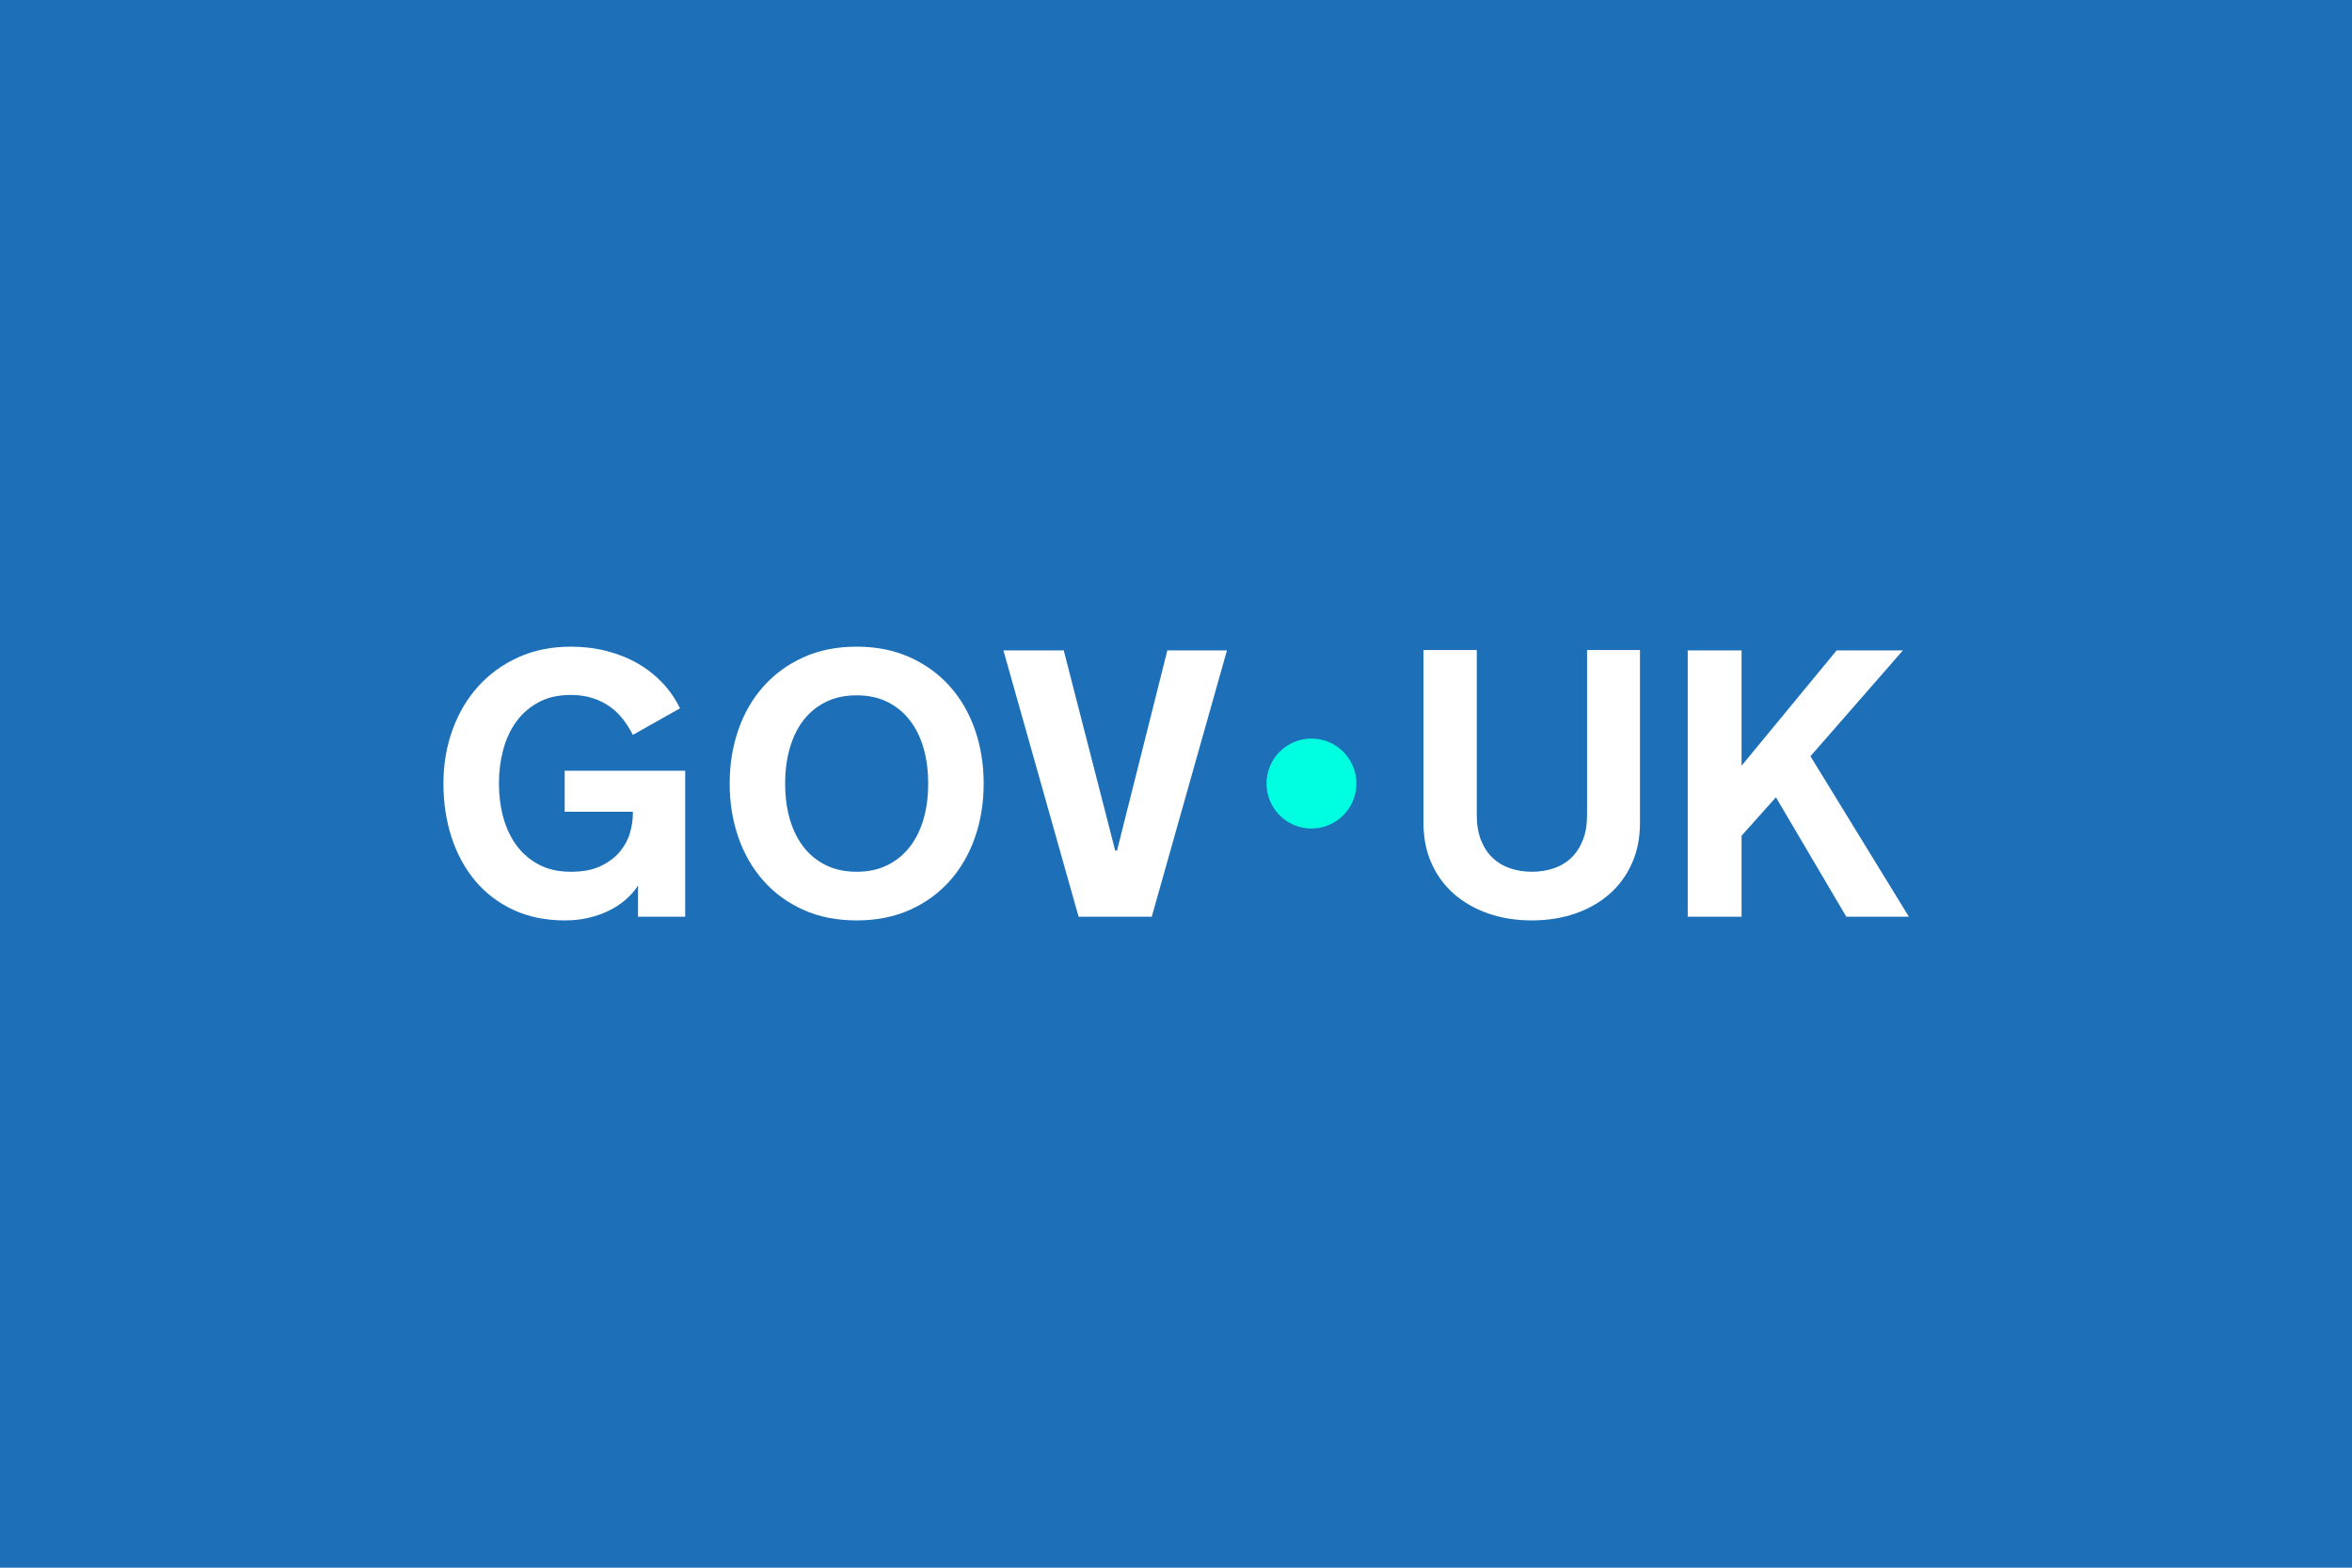
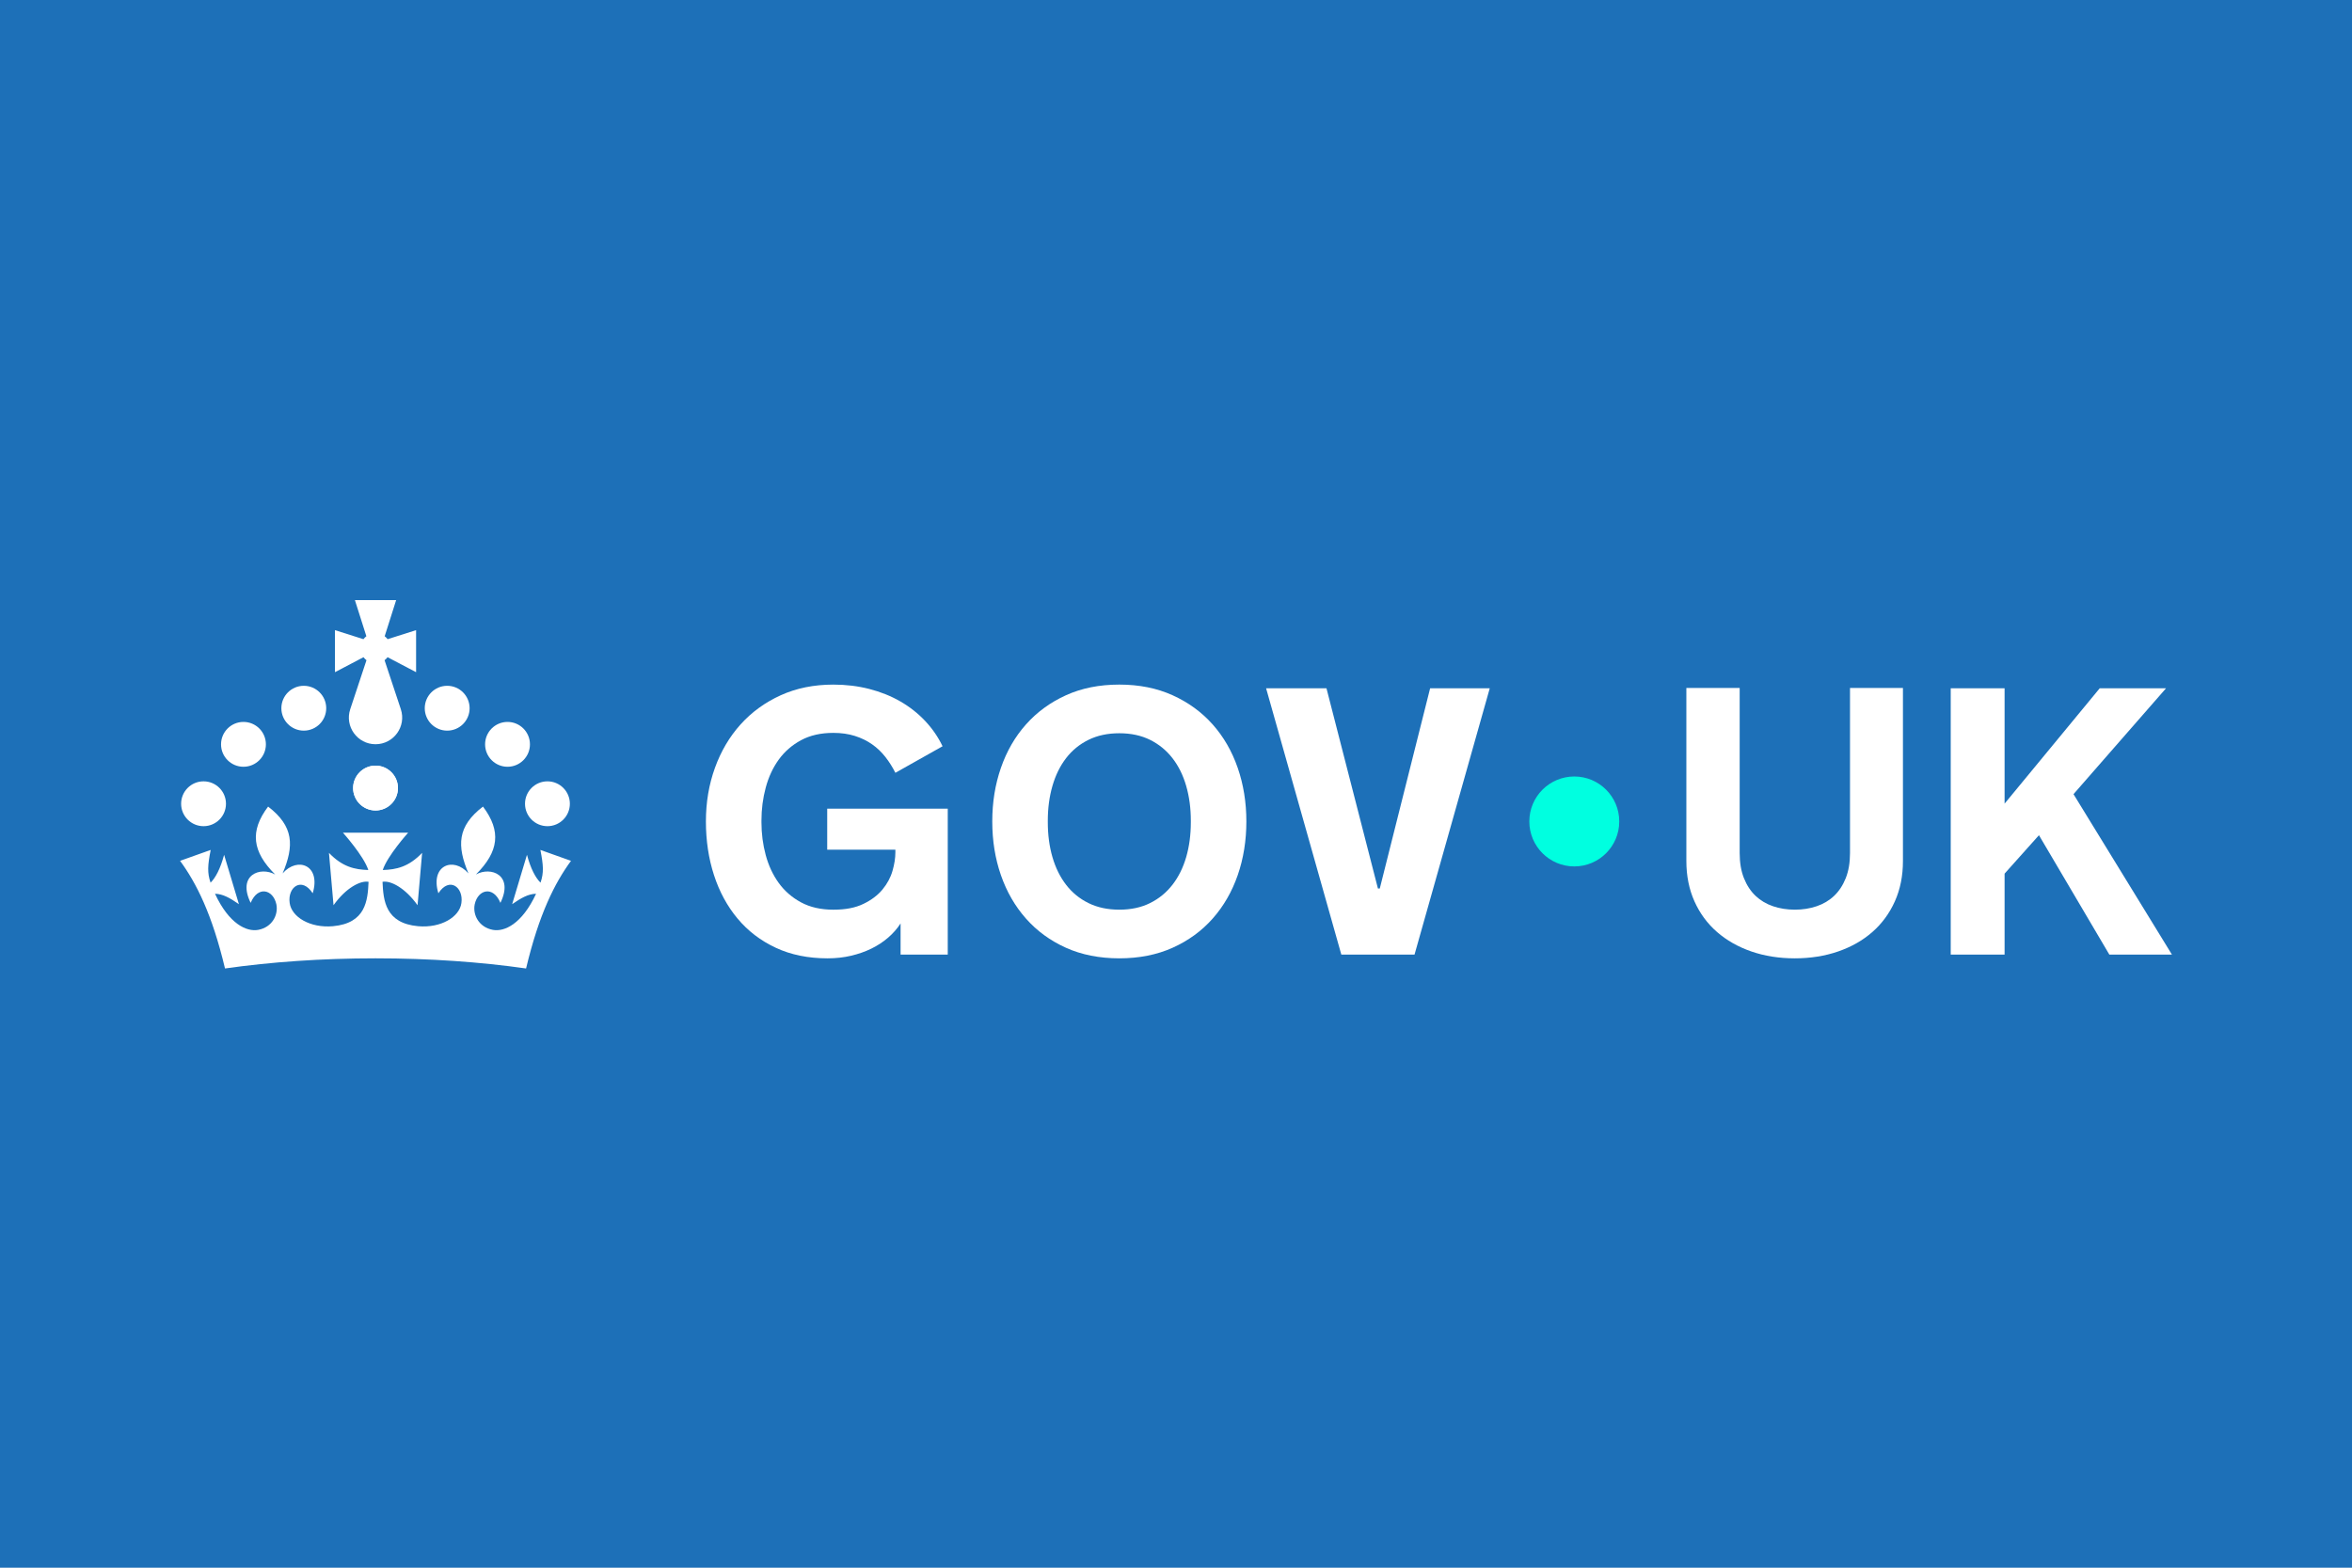
<svg xmlns="http://www.w3.org/2000/svg" width="480" height="320" viewBox="0 0 480 320" fill="none">
-   <g clip-path="url(#clip0_1259_1076)">
-     <rect width="480" height="320" fill="white" />
+   <g clip-path="url(#clip0_1108_1040)">
    <path d="M480 0H0V320H480V0Z" fill="#1D70B8" />
-     <path d="M267.646 169.114C272.712 169.114 276.819 165.006 276.819 159.937C276.819 154.869 272.712 150.76 267.646 150.76C262.58 150.76 258.473 154.869 258.473 159.937C258.473 165.006 262.58 169.114 267.646 169.114Z" fill="#00FFE0" />
-     <path d="M101.829 160.091C101.829 162.416 102.119 164.653 102.7 166.801C103.281 168.949 104.165 170.844 105.353 172.486C106.541 174.13 108.055 175.45 109.9 176.448C111.744 177.446 113.942 177.946 116.494 177.946C119.045 177.946 120.984 177.554 122.614 176.771C124.243 175.988 125.544 175.008 126.517 173.833C127.488 172.658 128.171 171.388 128.563 170.024C128.954 168.659 129.149 167.395 129.149 166.232V165.702H115.243V157.325H139.835V187.119H130.211V180.75C129.529 181.812 128.682 182.779 127.673 183.651C126.662 184.523 125.525 185.269 124.261 185.887C122.998 186.507 121.614 186.994 120.112 187.347C118.609 187.701 117.011 187.878 115.32 187.878C111.353 187.878 107.829 187.158 104.748 185.717C101.666 184.276 99.07 182.293 96.96 179.765C94.852 177.239 93.248 174.282 92.148 170.895C91.05 167.509 90.5 163.857 90.5 159.939C90.5 156.021 91.113 152.403 92.338 149.004C93.564 145.605 95.306 142.648 97.568 140.133C99.829 137.619 102.556 135.636 105.752 134.182C108.947 132.728 112.528 132.002 116.495 132.002C119.071 132.002 121.516 132.299 123.826 132.892C126.138 133.487 128.247 134.333 130.154 135.432C132.061 136.531 133.747 137.859 135.213 139.412C136.677 140.966 137.866 142.692 138.775 144.587L129.151 150.007C128.569 148.845 127.887 147.764 127.105 146.765C126.321 145.768 125.418 144.908 124.395 144.188C123.372 143.467 122.204 142.899 120.89 142.482C119.576 142.066 118.111 141.856 116.496 141.856C113.944 141.856 111.746 142.356 109.901 143.354C108.057 144.353 106.542 145.673 105.355 147.316C104.167 148.959 103.284 150.86 102.703 153.021C102.121 155.182 101.83 157.414 101.83 159.712V160.091H101.829Z" fill="white" />
-     <path d="M174.831 132C178.872 132 182.497 132.727 185.706 134.18C188.914 135.634 191.637 137.617 193.873 140.132C196.107 142.646 197.813 145.604 198.987 149.002C200.162 152.401 200.749 156.047 200.749 159.938C200.749 163.828 200.162 167.507 198.987 170.893C197.813 174.28 196.107 177.237 193.873 179.764C191.637 182.29 188.914 184.274 185.706 185.715C182.498 187.156 178.872 187.876 174.831 187.876C170.789 187.876 167.132 187.156 163.937 185.715C160.741 184.274 158.026 182.291 155.791 179.764C153.555 177.237 151.85 174.28 150.676 170.893C149.501 167.507 148.914 163.856 148.914 159.938C148.914 156.019 149.501 152.401 150.676 149.002C151.85 145.604 153.555 142.646 155.791 140.132C158.026 137.617 160.741 135.634 163.937 134.18C167.133 132.727 170.763 132 174.831 132ZM174.831 177.945C177.205 177.945 179.296 177.496 181.102 176.598C182.907 175.702 184.431 174.457 185.667 172.865C186.906 171.273 187.84 169.391 188.471 167.217C189.103 165.044 189.419 162.668 189.419 160.09V159.787C189.419 157.234 189.103 154.865 188.471 152.679C187.84 150.493 186.906 148.603 185.667 147.012C184.43 145.42 182.907 144.176 181.102 143.278C179.296 142.382 177.205 141.933 174.831 141.933C172.456 141.933 170.36 142.382 168.54 143.278C166.722 144.176 165.2 145.42 163.975 147.012C162.75 148.603 161.822 150.494 161.19 152.679C160.559 154.865 160.242 157.234 160.242 159.787V160.09C160.242 162.668 160.559 165.044 161.19 167.217C161.822 169.391 162.75 171.272 163.975 172.865C165.2 174.457 166.722 175.702 168.54 176.598C170.36 177.496 172.456 177.945 174.831 177.945Z" fill="white" />
-     <path d="M220.123 187.118L204.777 132.759H217.092L227.589 173.622H227.967L238.236 132.759H250.399L235.053 187.118H220.124H220.123Z" fill="white" />
-     <path d="M312.636 177.945C314.227 177.945 315.712 177.711 317.088 177.244C318.465 176.776 319.652 176.069 320.65 175.121C321.647 174.173 322.437 172.974 323.018 171.519C323.599 170.067 323.889 168.355 323.889 166.384V132.683H334.689V168.012C334.689 171.045 334.14 173.787 333.042 176.238C331.944 178.69 330.418 180.775 328.461 182.493C326.505 184.213 324.176 185.539 321.476 186.474C318.776 187.408 315.823 187.876 312.618 187.876C309.413 187.876 306.459 187.408 303.76 186.474C301.058 185.539 298.724 184.212 296.755 182.493C294.785 180.775 293.253 178.691 292.154 176.238C291.057 173.787 290.508 171.044 290.508 168.012V132.683H301.383V166.383C301.383 168.354 301.673 170.066 302.254 171.518C302.835 172.973 303.624 174.172 304.622 175.12C305.62 176.068 306.807 176.775 308.184 177.243C309.561 177.711 311.046 177.944 312.636 177.944V177.945Z" fill="white" />
-     <path d="M344.434 132.759H355.423V156.299L374.823 132.759H388.351L369.48 154.365L389.563 187.118H376.794L362.433 162.743L355.423 170.589V187.118H344.434V132.759Z" fill="white" />
+     <path d="M321.284 176.855C326.352 176.855 330.461 172.746 330.461 167.677C330.461 162.609 326.352 158.5 321.284 158.5C316.215 158.5 312.107 162.609 312.107 167.677C312.107 172.746 316.215 176.855 321.284 176.855Z" fill="#00FFE0" />
+     <path d="M155.398 167.831C155.398 170.156 155.688 172.393 156.27 174.541C156.85 176.689 157.735 178.584 158.923 180.227C160.111 181.87 161.627 183.19 163.472 184.189C165.317 185.187 167.516 185.687 170.069 185.687C172.621 185.687 174.561 185.295 176.191 184.512C177.821 183.729 179.123 182.749 180.096 181.573C181.068 180.398 181.751 179.128 182.143 177.764C182.535 176.399 182.73 175.136 182.73 173.973V173.442H168.818V165.065H193.42V194.86H183.792V188.491C183.109 189.553 182.262 190.52 181.252 191.392C180.241 192.263 179.104 193.009 177.84 193.628C176.576 194.247 175.192 194.734 173.689 195.088C172.185 195.442 170.587 195.618 168.894 195.618C164.926 195.618 161.401 194.898 158.318 193.457C155.235 192.017 152.638 190.033 150.527 187.506C148.417 184.979 146.813 182.022 145.713 178.635C144.614 175.249 144.064 171.598 144.064 167.68C144.064 163.761 144.677 160.143 145.903 156.744C147.129 153.345 148.872 150.388 151.135 147.874C153.397 145.359 156.125 143.376 159.322 141.922C162.519 140.469 166.101 139.742 170.07 139.742C172.647 139.742 175.093 140.039 177.404 140.632C179.717 141.227 181.827 142.073 183.735 143.172C185.643 144.271 187.329 145.599 188.796 147.152C190.261 148.706 191.45 150.432 192.36 152.327L182.731 157.747C182.149 156.585 181.467 155.505 180.684 154.506C179.9 153.508 178.997 152.648 177.974 151.928C176.95 151.208 175.781 150.639 174.467 150.222C173.153 149.806 171.687 149.597 170.071 149.597C167.518 149.597 165.319 150.097 163.474 151.095C161.628 152.093 160.113 153.413 158.925 155.056C157.737 156.699 156.853 158.601 156.272 160.762C155.69 162.922 155.399 165.154 155.399 167.452V167.831H155.398Z" fill="white" />
+     <path d="M228.431 139.74C232.474 139.74 236.101 140.467 239.312 141.92C242.521 143.374 245.244 145.357 247.481 147.872C249.717 150.387 251.423 153.344 252.598 156.743C253.773 160.141 254.36 163.787 254.36 167.678C254.36 171.568 253.773 175.248 252.598 178.634C251.423 182.02 249.717 184.978 247.481 187.504C245.245 190.031 242.521 192.015 239.312 193.456C236.102 194.896 232.474 195.617 228.431 195.617C224.388 195.617 220.729 194.896 217.533 193.456C214.336 192.015 211.62 190.032 209.384 187.504C207.147 184.978 205.441 182.02 204.266 178.634C203.091 175.248 202.504 171.596 202.504 167.678C202.504 163.76 203.091 160.141 204.266 156.743C205.441 153.344 207.147 150.387 209.384 147.872C211.62 145.357 214.336 143.374 217.533 141.92C220.73 140.467 224.362 139.74 228.431 139.74ZM228.431 185.685C230.807 185.685 232.899 185.237 234.705 184.339C236.511 183.442 238.035 182.197 239.273 180.605C240.511 179.013 241.446 177.131 242.078 174.957C242.709 172.784 243.026 170.408 243.026 167.831V167.527C243.026 164.974 242.709 162.605 242.078 160.419C241.446 158.233 240.511 156.344 239.273 154.752C238.035 153.16 236.511 151.916 234.705 151.018C232.899 150.122 230.807 149.673 228.431 149.673C226.056 149.673 223.959 150.122 222.138 151.018C220.319 151.916 218.797 153.16 217.571 154.752C216.345 156.344 215.417 158.234 214.785 160.419C214.153 162.605 213.837 164.974 213.837 167.527V167.831C213.837 170.408 214.153 172.784 214.785 174.957C215.417 177.131 216.345 179.012 217.571 180.605C218.797 182.197 220.319 183.442 222.138 184.339C223.959 185.237 226.056 185.685 228.431 185.685Z" fill="white" />
+     <path d="M273.742 194.858L258.389 140.499H270.71L281.211 181.363H281.589L291.862 140.499H304.031L288.678 194.858H273.743H273.742Z" fill="white" />
+     <path d="M366.294 185.685C367.886 185.685 369.371 185.451 370.748 184.984C372.125 184.517 373.313 183.809 374.311 182.861C375.308 181.913 376.099 180.714 376.681 179.26C377.261 177.807 377.552 176.095 377.552 174.124V140.423H388.356V175.752C388.356 178.786 387.807 181.528 386.709 183.978C385.611 186.43 384.083 188.515 382.126 190.234C380.169 191.953 377.839 193.279 375.138 194.214C372.436 195.148 369.482 195.617 366.276 195.617C363.069 195.617 360.114 195.148 357.414 194.214C354.711 193.279 352.376 191.952 350.406 190.234C348.435 188.515 346.902 186.431 345.803 183.978C344.705 181.528 344.156 178.785 344.156 175.752V140.423H355.036V174.123C355.036 176.094 355.326 177.806 355.907 179.259C356.488 180.713 357.278 181.912 358.276 182.861C359.275 183.808 360.463 184.516 361.84 184.983C363.218 185.451 364.703 185.684 366.294 185.684V185.685Z" fill="white" />
+     <path d="M398.107 140.499H409.1V164.039L428.509 140.499H442.043L423.164 162.106L443.255 194.858H430.481L416.114 170.483L409.1 178.329V194.858H398.107V140.499Z" fill="white" />
+     <path d="M61.999 149.14C64.526 149.14 66.575 147.091 66.575 144.563C66.575 142.036 64.526 139.987 61.999 139.987C59.471 139.987 57.422 142.036 57.422 144.563C57.422 147.091 59.471 149.14 61.999 149.14Z" fill="white" />
+     <path d="M76.638 165.436C79.166 165.436 81.215 163.387 81.215 160.859C81.215 158.332 79.166 156.283 76.638 156.283C74.111 156.283 72.062 158.332 72.062 160.859C72.062 163.387 74.111 165.436 76.638 165.436Z" fill="white" />
+     <path d="M49.687 156.514C52.215 156.514 54.264 154.465 54.264 151.938C54.264 149.41 52.215 147.361 49.687 147.361C47.16 147.361 45.111 149.41 45.111 151.938C45.111 154.465 47.16 156.514 49.687 156.514Z" fill="white" />
+     <path d="M41.541 168.641C44.069 168.641 46.117 166.592 46.117 164.064C46.117 161.537 44.069 159.488 41.541 159.488C39.013 159.488 36.964 161.537 36.964 164.064C36.964 166.592 39.013 168.641 41.541 168.641Z" fill="white" />
+     <path d="M91.263 149.14C93.79 149.14 95.839 147.091 95.839 144.563C95.839 142.036 93.79 139.987 91.263 139.987C88.735 139.987 86.686 142.036 86.686 144.563C86.686 147.091 88.735 149.14 91.263 149.14Z" fill="white" />
+     <path d="M103.576 156.514C106.103 156.514 108.153 154.465 108.153 151.938C108.153 149.41 106.103 147.361 103.576 147.361C101.048 147.361 98.999 149.41 98.999 151.938C98.999 154.465 101.048 156.514 103.576 156.514Z" fill="white" />
+     <path d="M111.722 168.641C114.249 168.641 116.299 166.592 116.299 164.064C116.299 161.537 114.249 159.488 111.722 159.488C109.194 159.488 107.146 161.537 107.146 164.064C107.146 166.592 109.194 168.641 111.722 168.641Z" fill="white" />
+     <path d="M76.638 165.436C79.166 165.436 81.215 163.387 81.215 160.859C81.215 158.332 79.166 156.283 76.638 156.283C74.111 156.283 72.062 158.332 72.062 160.859C72.062 163.387 74.111 165.436 76.638 165.436Z" fill="white" />
+     <path d="M78.484 134.762C78.715 134.588 78.921 134.382 79.095 134.151L84.917 137.207V128.626L79.103 130.472C78.934 130.245 78.733 130.042 78.508 129.869L80.847 122.5H72.43L74.769 129.869C74.544 130.041 74.344 130.244 74.174 130.472L68.36 128.626V137.207L74.182 134.151C74.356 134.382 74.562 134.588 74.793 134.762L71.477 144.762C70.309 148.282 72.93 151.913 76.638 151.913C80.347 151.913 82.968 148.282 81.8 144.762L78.484 134.762Z" fill="white" />
+     <path d="M83.293 169.975C83.293 169.975 79.042 174.705 78.114 177.591C80.896 177.503 83.396 176.961 86.147 174.089L85.215 184.775C82.682 181.222 79.713 179.691 78.067 179.997C78.233 183.826 78.634 188.452 85.34 189.061C90.018 189.468 93.774 187.17 94.165 184.326C94.628 181.06 91.685 178.899 89.466 182.337C87.731 176.647 92.524 174.756 95.603 178.279C93.232 172.663 93.296 168.674 98.567 164.64C102.349 169.668 101.813 173.824 97.125 178.504C100.177 176.815 104.918 178.592 102.125 184.296C100.667 180.748 97.536 181.541 96.879 184.593C96.441 186.749 97.75 189.287 100.594 189.807C102.928 190.234 106.522 188.64 109.403 182.434C107.783 182.475 106.361 183.294 104.522 184.56L107.544 174.485C108.305 177.313 109.28 179.169 110.311 180.173C111.004 178.138 110.904 176.662 110.285 173.491L116.532 175.715C113.214 180.241 109.999 186.594 107.363 197.688C98.069 196.361 87.665 195.615 76.641 195.615C65.618 195.615 55.213 196.362 45.919 197.688C43.283 186.593 40.068 180.241 36.75 175.715L42.997 173.491C42.377 176.662 42.278 178.138 42.971 180.173C44.002 179.169 44.976 177.313 45.737 174.485L48.759 184.56C46.921 183.293 45.498 182.475 43.878 182.434C46.76 188.64 50.354 190.234 52.688 189.807C55.532 189.287 56.84 186.749 56.402 184.593C55.746 181.541 52.616 180.748 51.157 184.296C48.364 178.592 53.105 176.814 56.157 178.504C51.468 173.824 50.931 169.667 54.715 164.64C59.986 168.673 60.049 172.662 57.679 178.279C60.758 174.757 65.551 176.647 63.816 182.337C61.597 178.899 58.653 181.06 59.117 184.326C59.508 187.171 63.264 189.469 67.942 189.061C74.648 188.452 75.048 183.826 75.215 179.997C73.569 179.691 70.6 181.221 68.067 184.775L67.135 174.089C69.886 176.961 72.387 177.502 75.168 177.591C74.24 174.705 69.99 169.975 69.99 169.975H83.296H83.293Z" fill="white" />
  </g>
  <defs>
-     <clipPath id="clip0_1259_1076">
+     <clipPath id="clip0_1108_1040">
      <rect width="480" height="320" fill="white" />
    </clipPath>
  </defs>
</svg>
